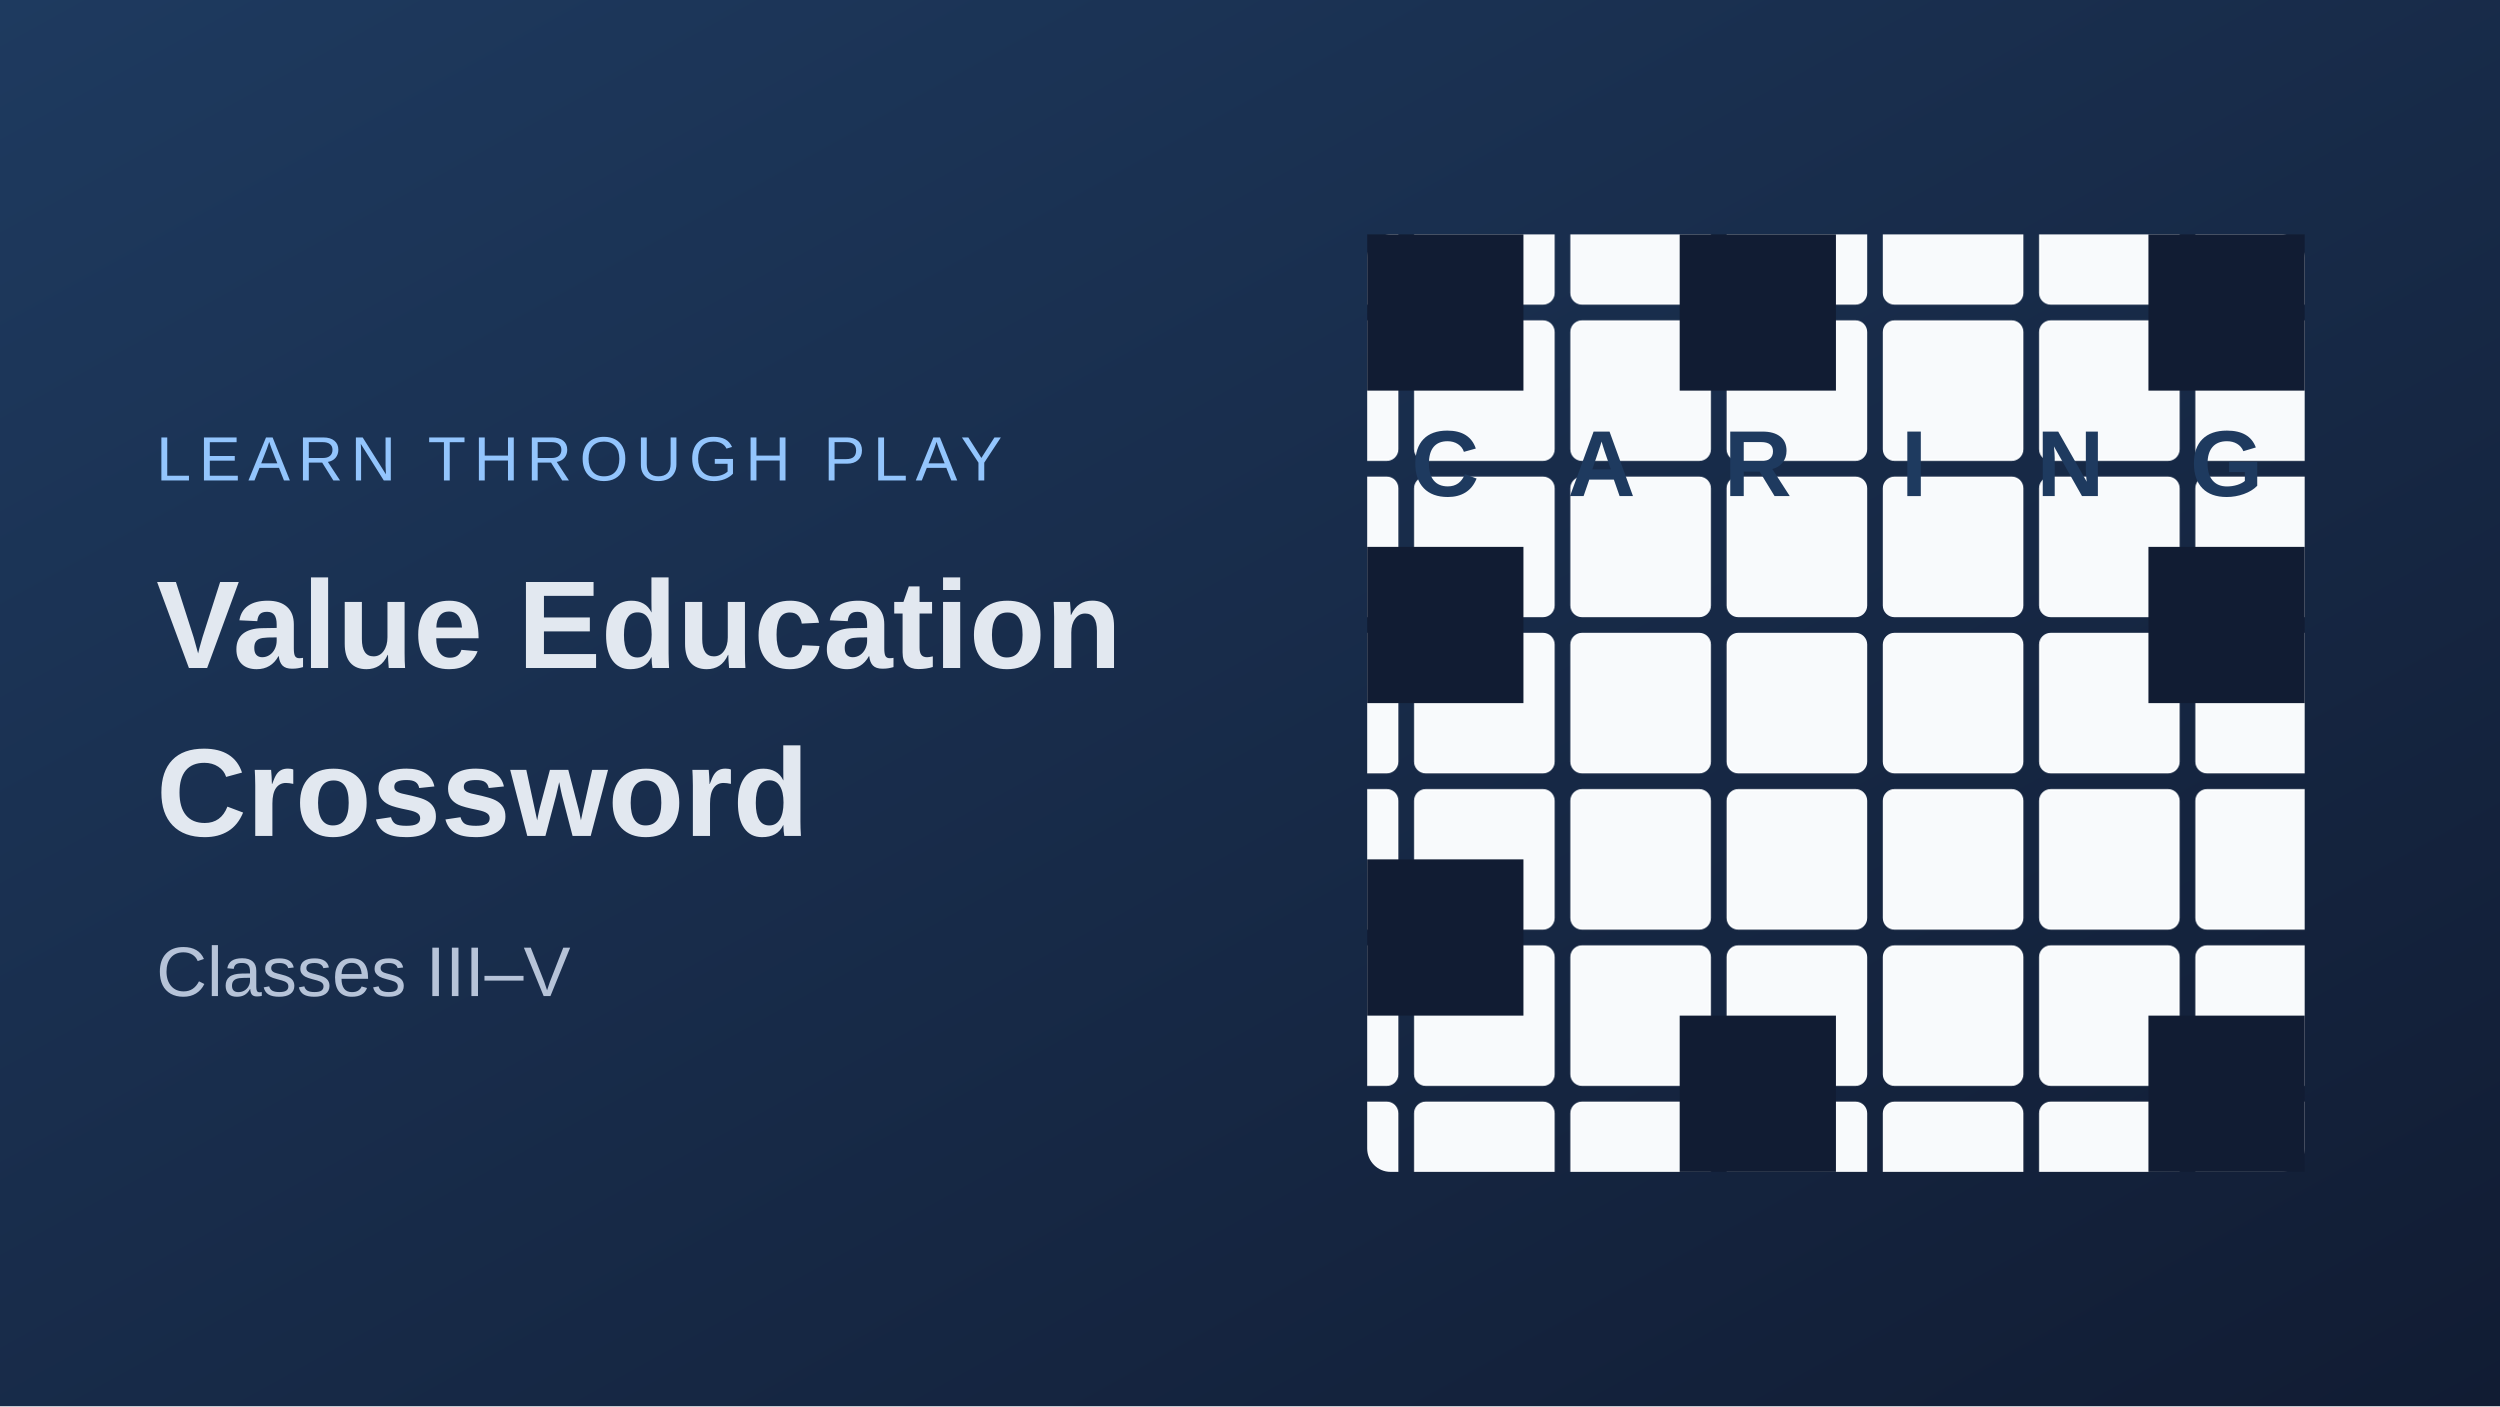
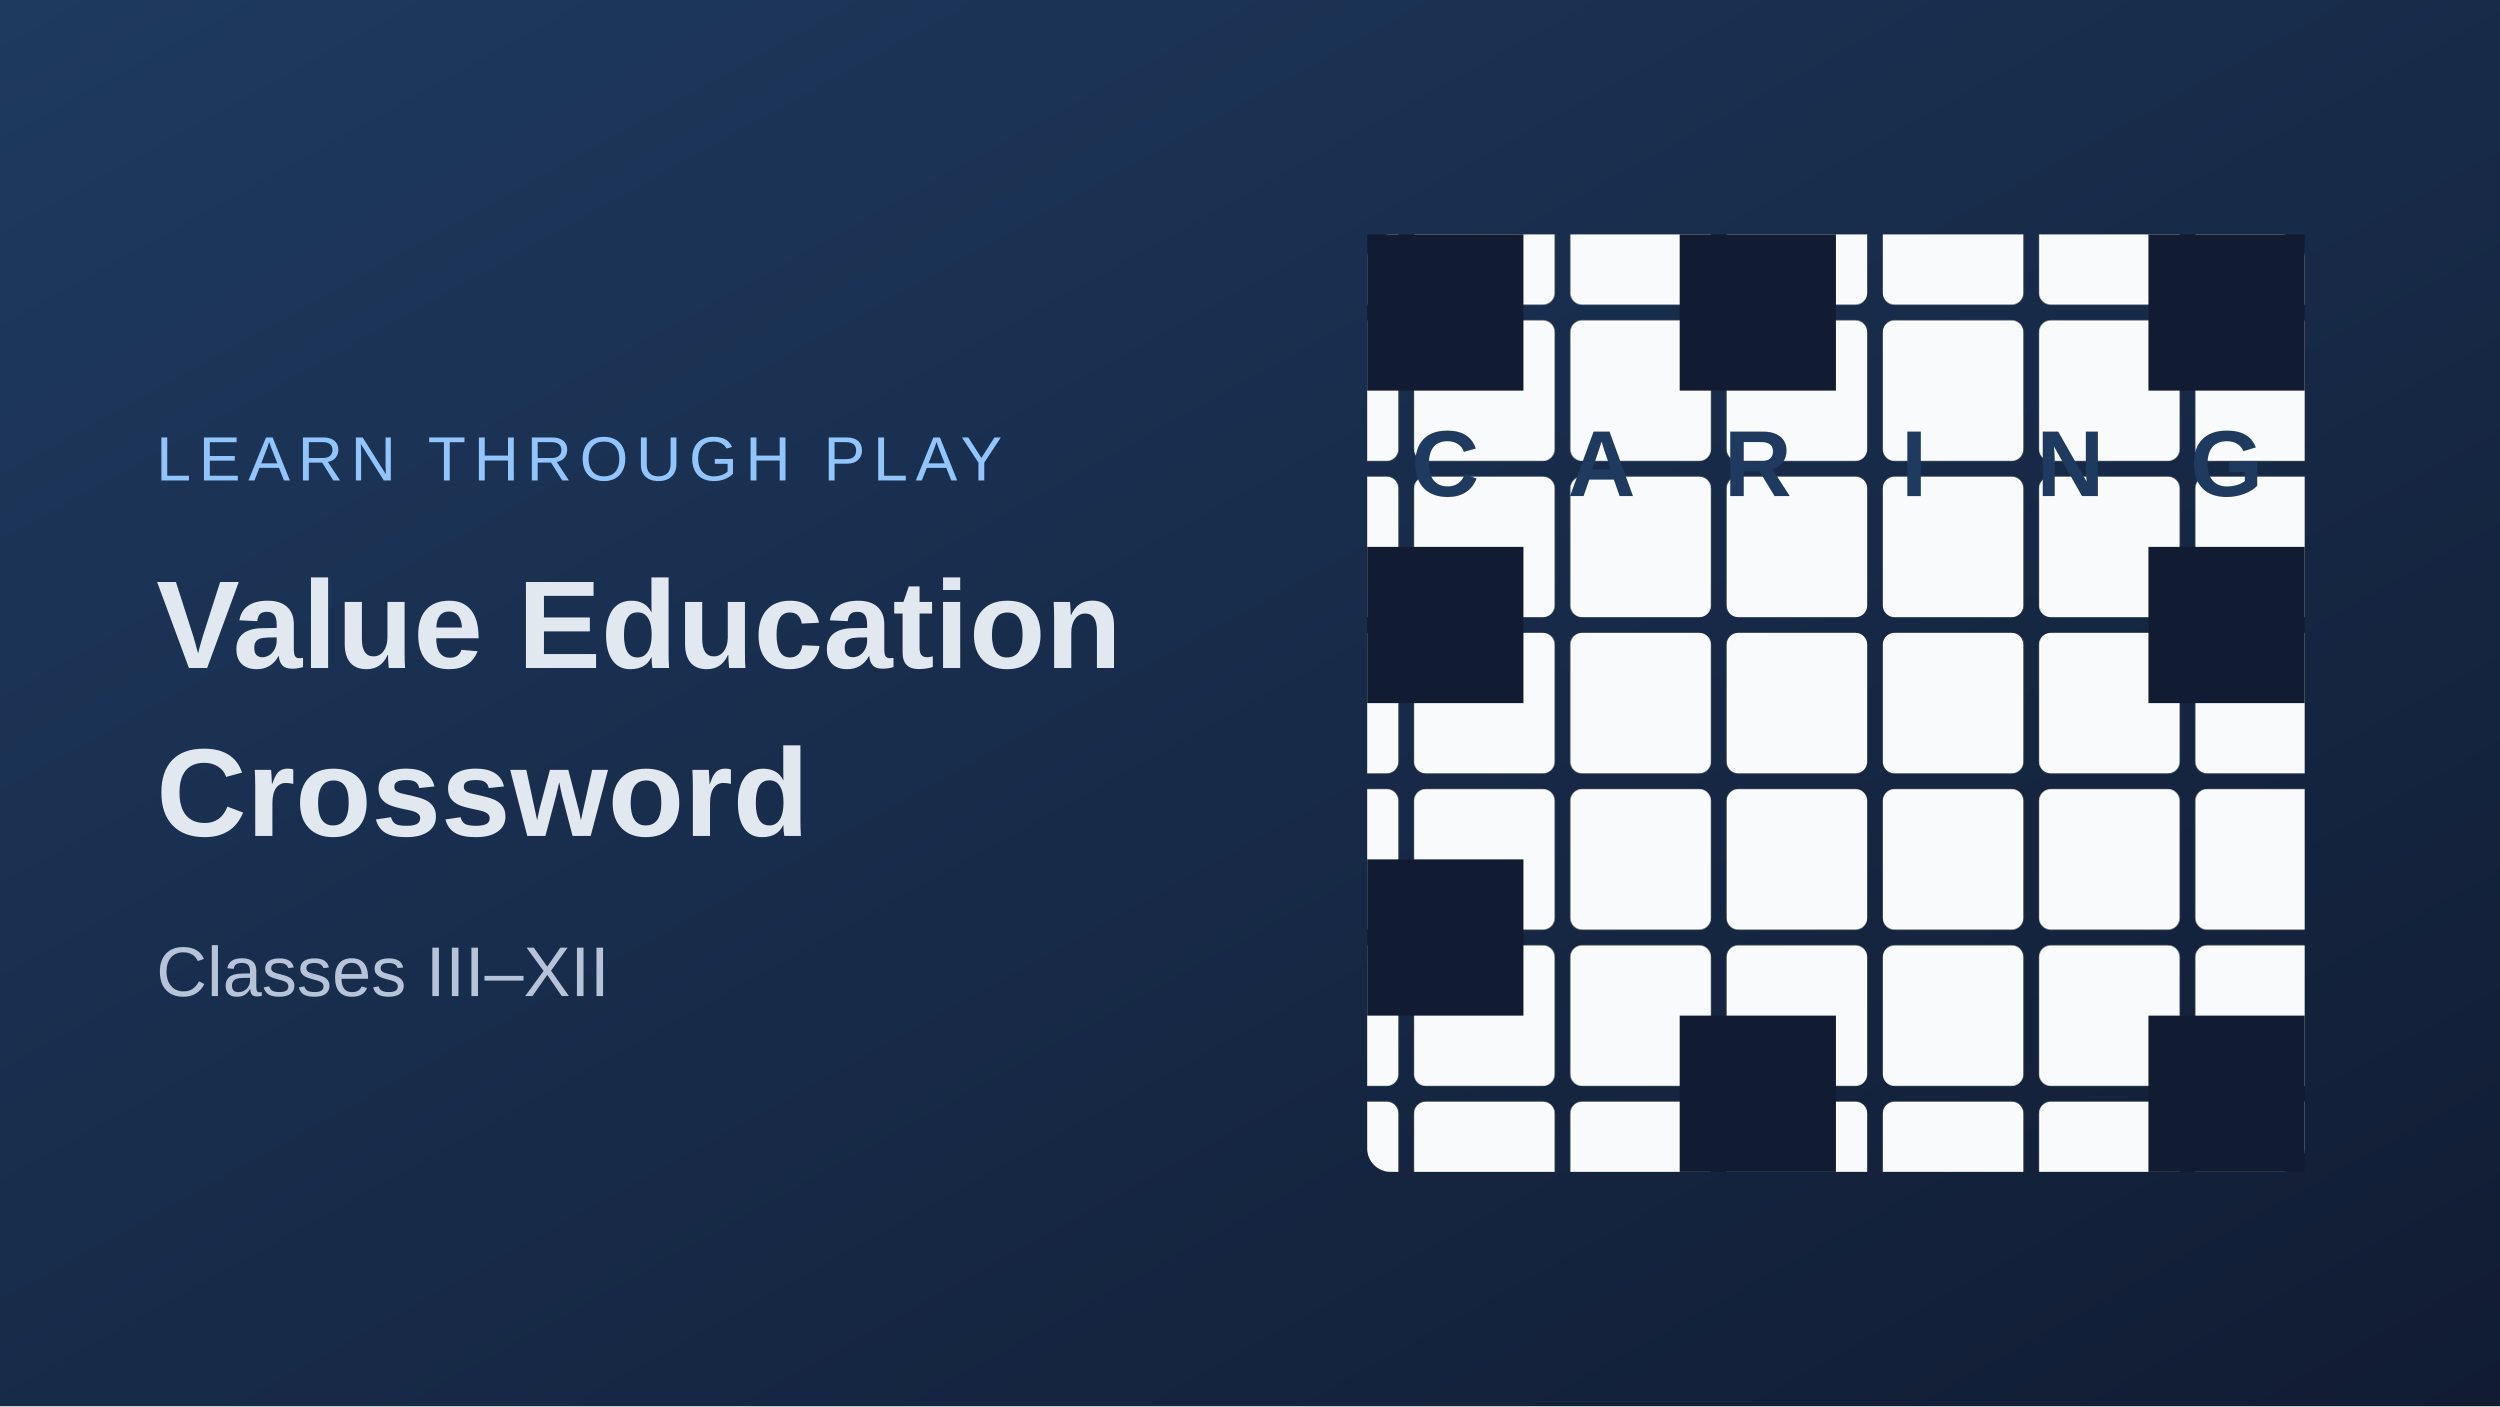
<svg xmlns="http://www.w3.org/2000/svg" width="640" height="360" viewBox="0 0 640 360">
  <defs>
    <linearGradient id="background" x2="1" y2="1">
      <stop stop-color="#1e3a5f" />
      <stop offset="1" stop-color="#111c33" />
    </linearGradient>
    <pattern id="grid" width="40" height="40" patternUnits="userSpaceOnUse">
      <rect x="2" y="2" width="36" height="36" rx="3" fill="#f8fafc" />
    </pattern>
  </defs>
  <rect width="640" height="360" fill="url(#background)" />
  <rect x="350" y="60" width="240" height="240" rx="6" fill="url(#grid)" />
  <g fill="#111c33">
    <path d="M350 60h40v40h-40z M430 60h40v40h-40z M550 60h40v40h-40z M350 140h40v40h-40z M550 140h40v40h-40z M350 220h40v40h-40z M430 260h40v40h-40z M550 260h40v40h-40z" />
  </g>
  <g font-family="Arial, sans-serif" font-size="24" font-weight="700" fill="#1e3a5f" text-anchor="middle">
    <text x="370" y="127">C</text>
    <text x="410" y="127">A</text>
    <text x="450" y="127">R</text>
    <text x="490" y="127">I</text>
    <text x="530" y="127">N</text>
    <text x="570" y="127">G</text>
  </g>
  <g font-family="Arial, sans-serif">
    <text x="40" y="123" fill="#93c5fd" font-size="16" letter-spacing="2">LEARN THROUGH PLAY</text>
    <text x="40" y="171" fill="#e2e8f0" font-size="32" font-weight="700">Value Education</text>
    <text x="40" y="214" fill="#e2e8f0" font-size="32" font-weight="700">Crossword</text>
-     <text x="40" y="255" fill="#b6c3d8" font-size="18">Classes III–V</text>
+     <text x="40" y="255" fill="#b6c3d8" font-size="18">Classes III–XII</text>
  </g>
</svg>
